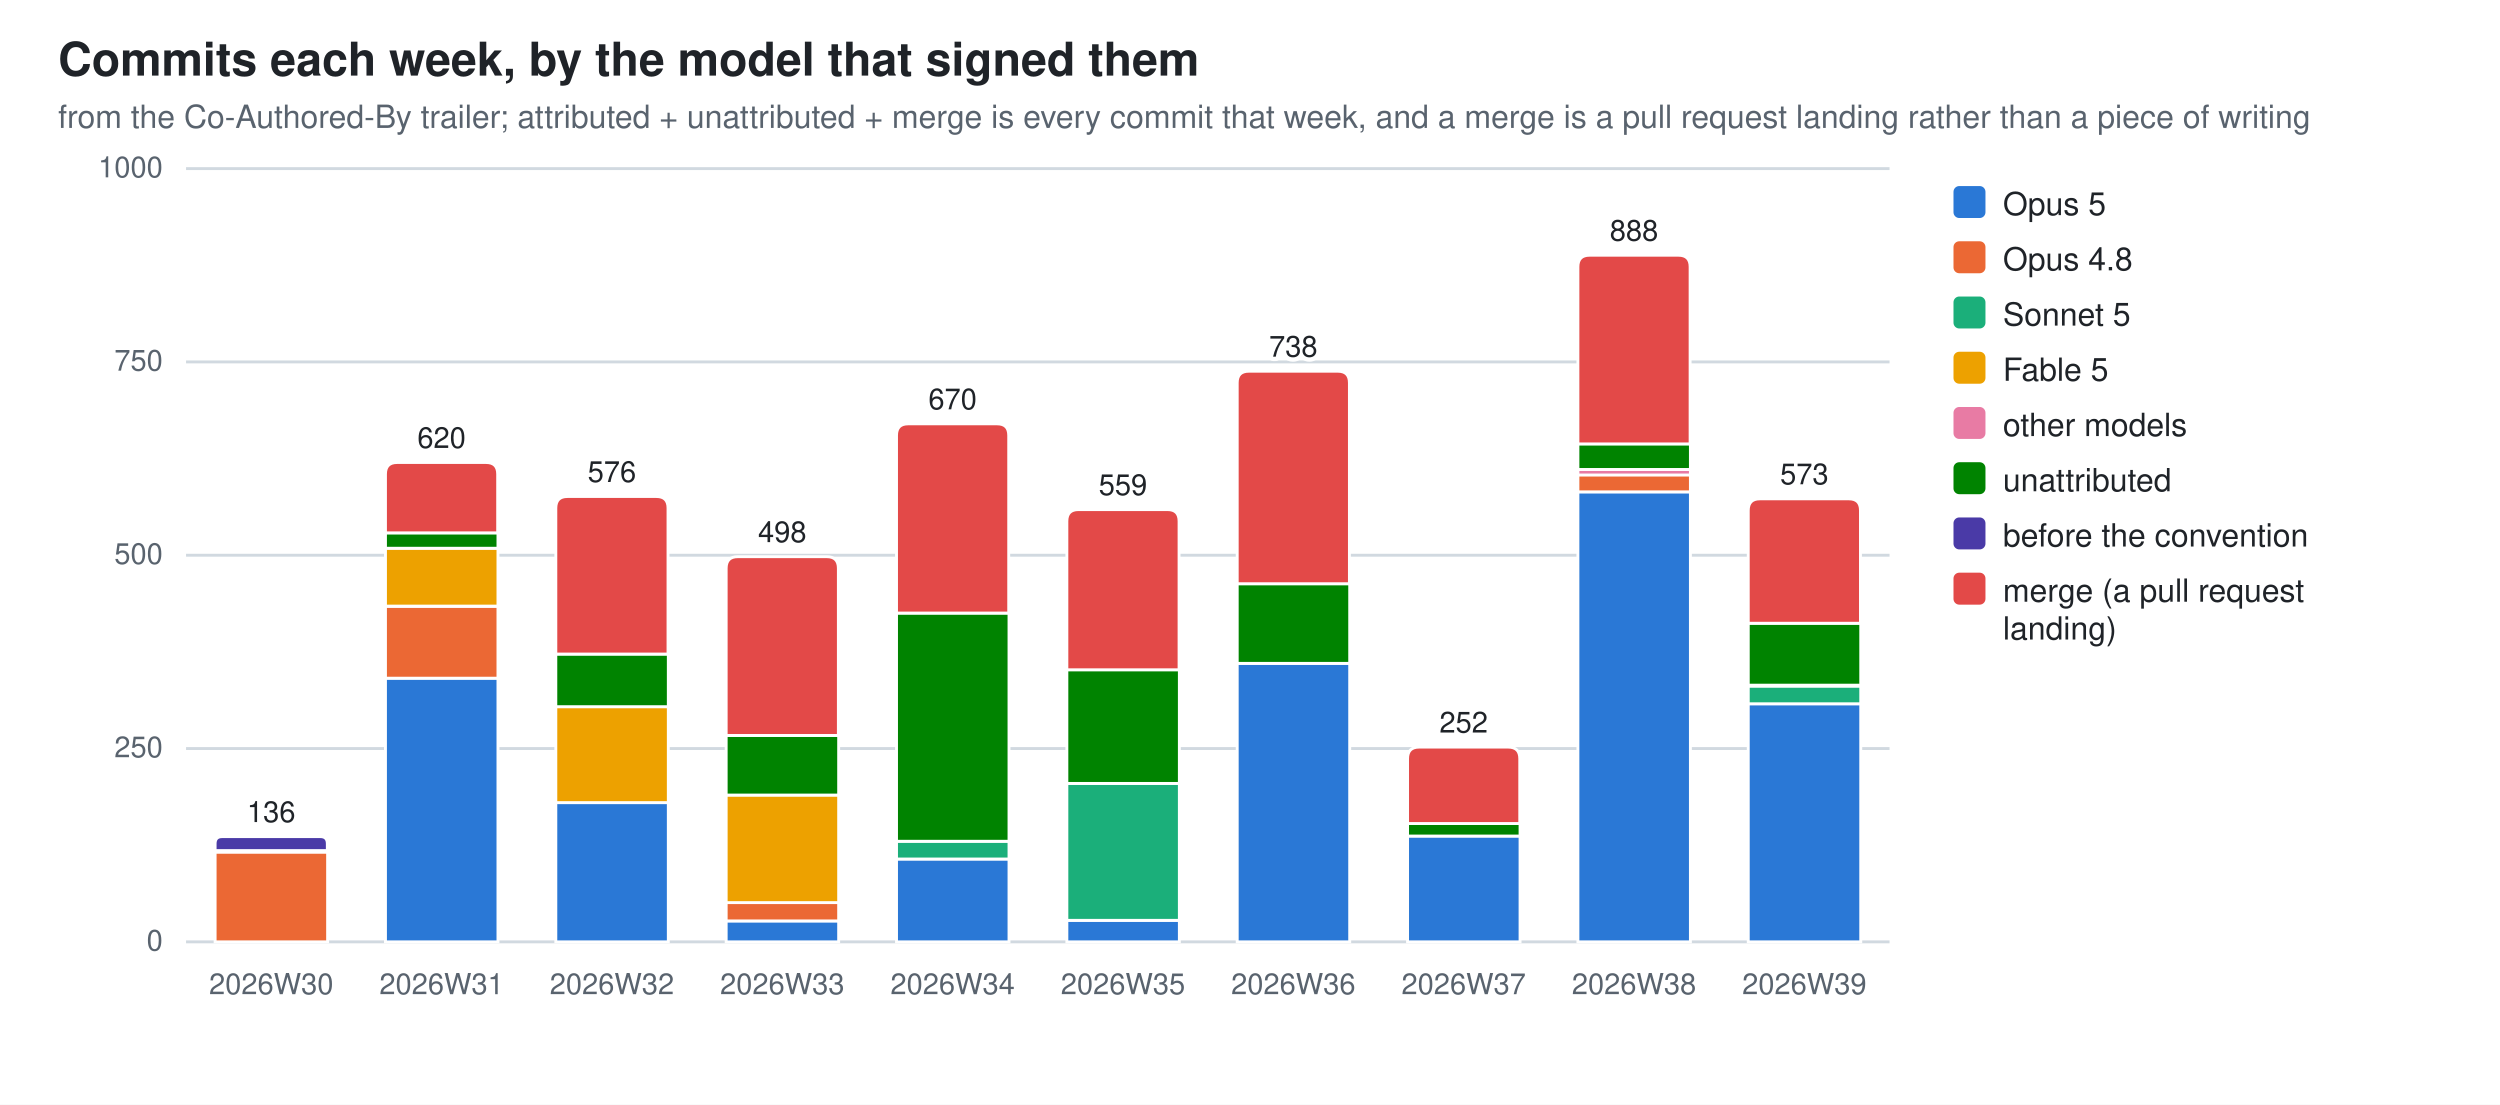
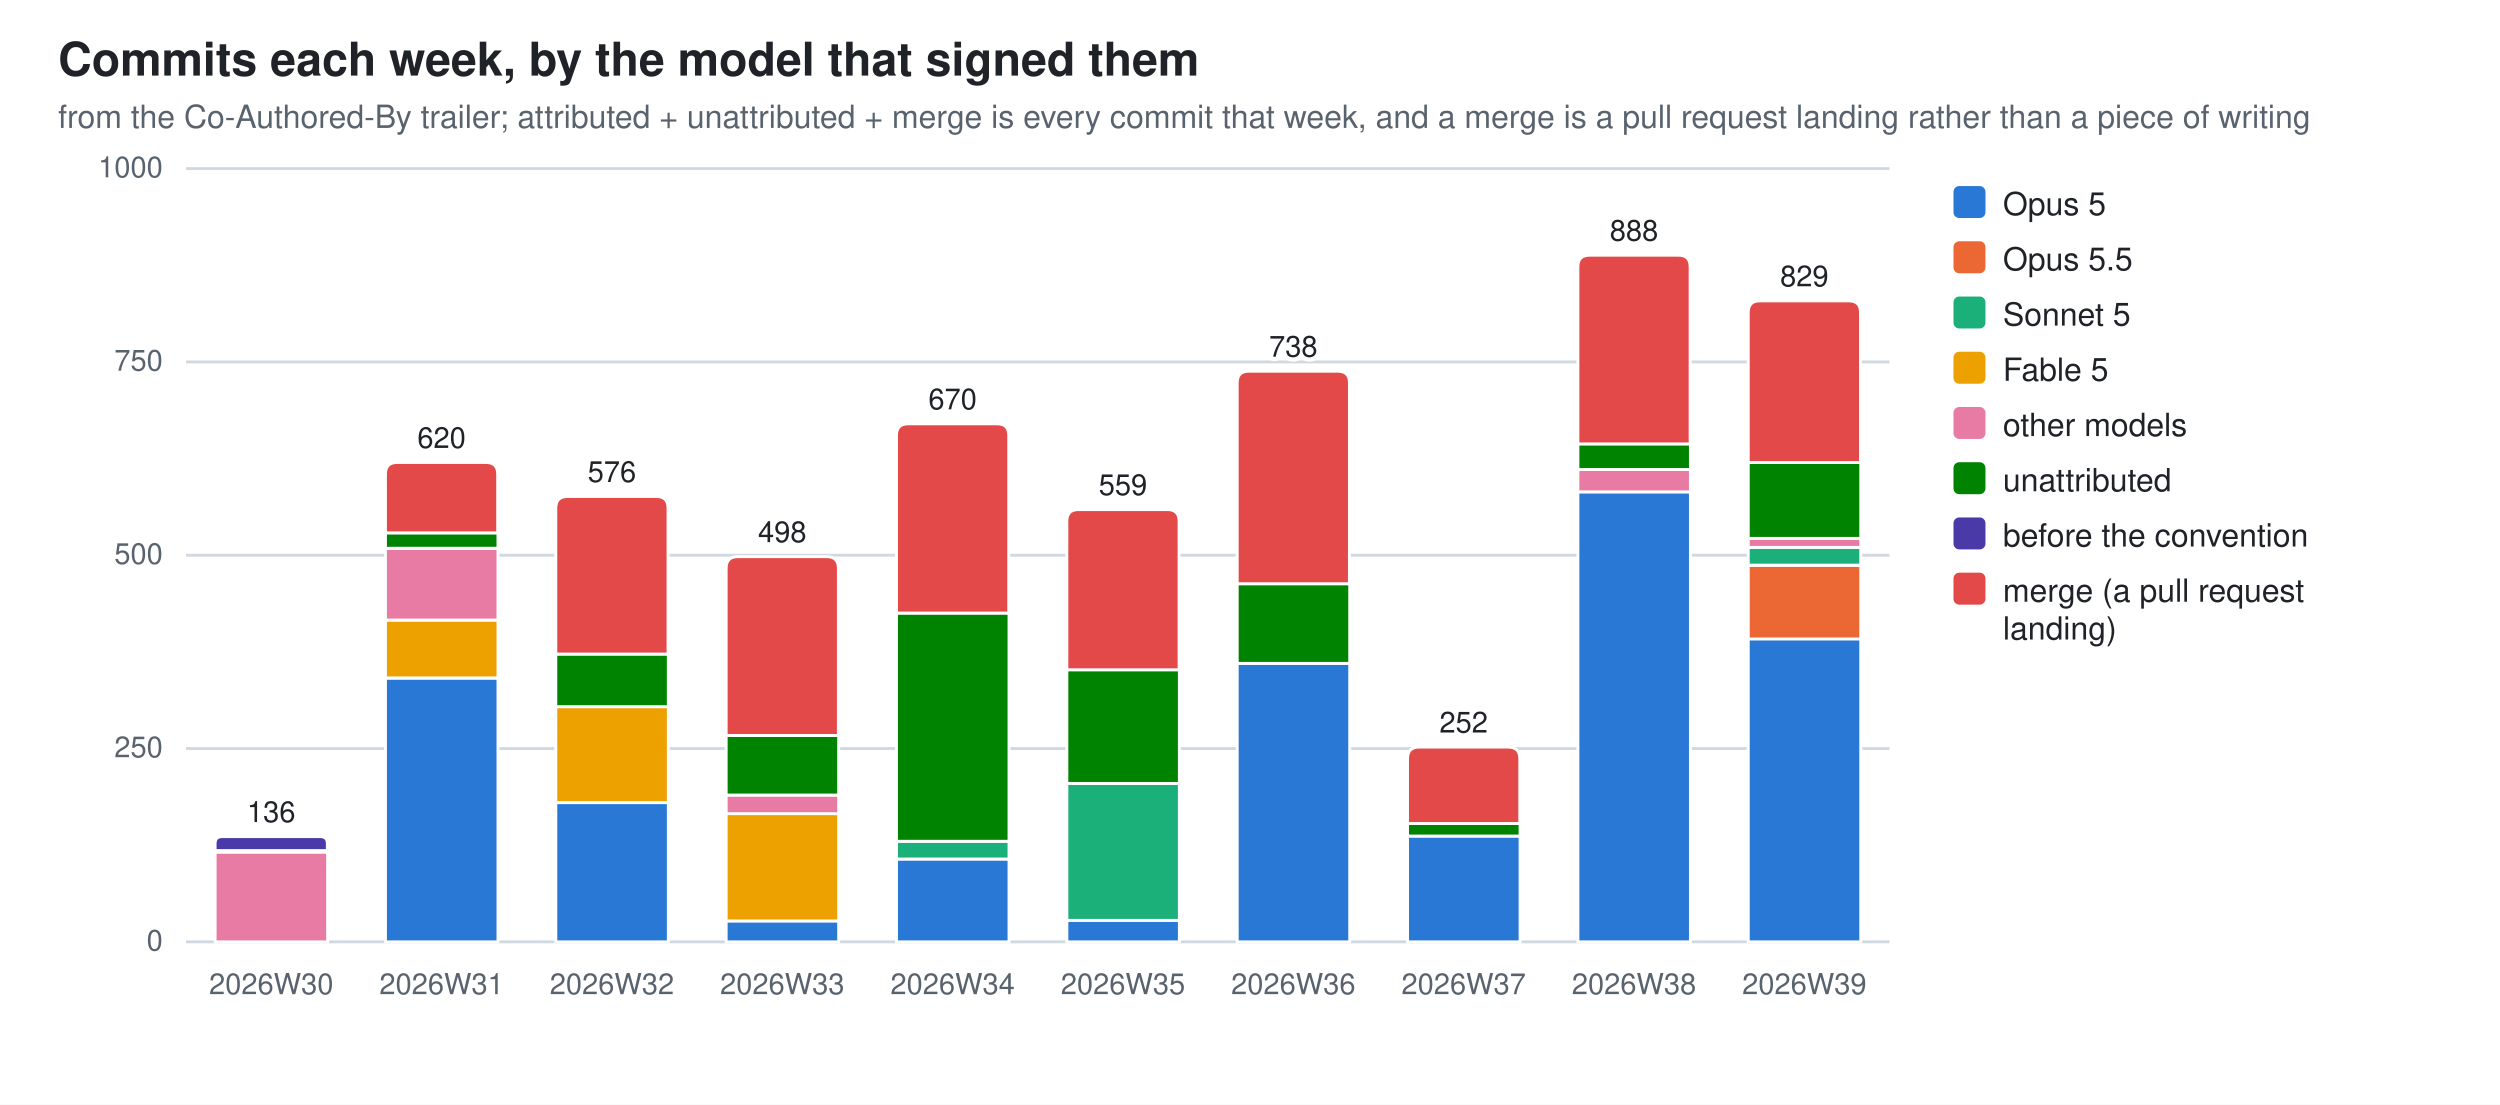
<svg xmlns="http://www.w3.org/2000/svg" width="860" height="380" viewBox="0 0 860 380" role="img" aria-label="Commits each week, by the model that signed them">
  <style>
  .bg{fill:#ffffff} .fg{fill:#1f2328} .mut{fill:#59636e} .grid{stroke:#d1d9e0}
  .seg{stroke:#ffffff;stroke-width:1}
  .val{paint-order:stroke;stroke:#ffffff;stroke-width:3px;stroke-linejoin:round}
  .s0{fill:#2a78d6}  .s1{fill:#eb6834}  .s2{fill:#1baf7a}  .s3{fill:#eda100}  .s4{fill:#e87ba4}  .s5{fill:#008300}  .s6{fill:#4a3aa7}  .s7{fill:#e34948}
  @media (prefers-color-scheme: dark){
    .bg{fill:#0d1117} .fg{fill:#e6edf3} .mut{fill:#9198a1} .grid{stroke:#30363d}
    .seg{stroke:#0d1117} .val{stroke:#0d1117} .s0{fill:#3987e5} .s1{fill:#d95926} .s2{fill:#199e70} .s3{fill:#c98500} .s4{fill:#d55181} .s5{fill:#008300} .s6{fill:#9085e9} .s7{fill:#e66767}}
  text{font-family:-apple-system,BlinkMacSystemFont,"Segoe UI",Helvetica,Arial,sans-serif}
</style>
  <rect class="bg" width="860" height="380" />
  <text class="fg" x="20" y="26" font-size="16" font-weight="600">Commits each week, by the model that signed them</text>
  <text class="mut" x="20" y="44" font-size="11">from the Co-Authored-By trailer; attributed + unattributed + merge is every commit that week, and a merge is a pull request landing rather than a piece of writing</text>
  <line class="grid" x1="64" y1="324.0" x2="650.0" y2="324.0" stroke-width="1" />
  <text class="mut" x="56" y="327.0" font-size="10" text-anchor="end">0</text>
  <line class="grid" x1="64" y1="257.5" x2="650.0" y2="257.5" stroke-width="1" />
  <text class="mut" x="56" y="260.5" font-size="10" text-anchor="end">250</text>
  <line class="grid" x1="64" y1="191.0" x2="650.0" y2="191.0" stroke-width="1" />
  <text class="mut" x="56" y="194.0" font-size="10" text-anchor="end">500</text>
  <line class="grid" x1="64" y1="124.5" x2="650.0" y2="124.5" stroke-width="1" />
  <text class="mut" x="56" y="127.5" font-size="10" text-anchor="end">750</text>
  <line class="grid" x1="64" y1="58.0" x2="650.0" y2="58.0" stroke-width="1" />
  <text class="mut" x="56" y="61.0" font-size="10" text-anchor="end">1000</text>
-   <rect class="seg s1" x="74.0" y="293.1" width="38.7" height="30.9" />
+   <rect class="seg s4" x="74.0" y="293.1" width="38.7" height="30.9" />
  <rect class="seg s5" x="74.0" y="292.6" width="38.7" height="0.5" />
  <path class="seg s6" d="M74.0,292.6 V290.2 Q74.0,287.8 76.4,287.8 H110.2 Q112.6,287.8 112.6,290.2 V292.6 Z" />
  <text class="mut" x="93.3" y="342" font-size="10" text-anchor="middle">2026W30</text>
  <text class="fg val" x="93.3" y="282.8" font-size="10" text-anchor="middle">136</text>
  <rect class="seg s0" x="132.6" y="233.3" width="38.7" height="90.7" />
-   <rect class="seg s1" x="132.6" y="208.6" width="38.7" height="24.7" />
-   <rect class="seg s3" x="132.6" y="188.6" width="38.7" height="19.9" />
+   <rect class="seg s3" x="132.6" y="213.3" width="38.7" height="19.9" />
+   <rect class="seg s4" x="132.6" y="188.6" width="38.7" height="24.7" />
  <rect class="seg s5" x="132.6" y="183.3" width="38.7" height="5.3" />
  <path class="seg s7" d="M132.6,183.3 V163.1 Q132.6,159.1 136.6,159.1 H167.2 Q171.2,159.1 171.2,163.1 V183.3 Z" />
  <text class="mut" x="151.9" y="342" font-size="10" text-anchor="middle">2026W31</text>
  <text class="fg val" x="151.9" y="154.1" font-size="10" text-anchor="middle">620</text>
  <rect class="seg s0" x="191.2" y="276.1" width="38.7" height="47.9" />
  <rect class="seg s3" x="191.2" y="243.1" width="38.7" height="33.0" />
  <rect class="seg s5" x="191.2" y="225.0" width="38.7" height="18.1" />
  <path class="seg s7" d="M191.2,225.0 V174.8 Q191.2,170.8 195.2,170.8 H225.8 Q229.8,170.8 229.8,174.8 V225.0 Z" />
  <text class="mut" x="210.5" y="342" font-size="10" text-anchor="middle">2026W32</text>
  <text class="fg val" x="210.5" y="165.8" font-size="10" text-anchor="middle">576</text>
  <rect class="seg s0" x="249.8" y="316.8" width="38.7" height="7.2" />
-   <rect class="seg s1" x="249.8" y="310.4" width="38.7" height="6.4" />
-   <rect class="seg s3" x="249.8" y="273.5" width="38.7" height="37.0" />
+   <rect class="seg s3" x="249.8" y="279.8" width="38.7" height="37.0" />
+   <rect class="seg s4" x="249.8" y="273.5" width="38.7" height="6.4" />
  <rect class="seg s5" x="249.8" y="253.0" width="38.7" height="20.5" />
  <path class="seg s7" d="M249.8,253.0 V195.5 Q249.8,191.5 253.8,191.5 H284.4 Q288.4,191.5 288.4,195.5 V253.0 Z" />
  <text class="mut" x="269.1" y="342" font-size="10" text-anchor="middle">2026W33</text>
  <text class="fg val" x="269.1" y="186.5" font-size="10" text-anchor="middle">498</text>
  <rect class="seg s0" x="308.4" y="295.5" width="38.7" height="28.5" />
  <rect class="seg s2" x="308.4" y="289.4" width="38.7" height="6.1" />
  <rect class="seg s5" x="308.4" y="210.9" width="38.7" height="78.5" />
  <path class="seg s7" d="M308.4,210.9 V149.8 Q308.4,145.8 312.4,145.8 H343.0 Q347.0,145.8 347.0,149.8 V210.9 Z" />
  <text class="mut" x="327.7" y="342" font-size="10" text-anchor="middle">2026W34</text>
  <text class="fg val" x="327.7" y="140.8" font-size="10" text-anchor="middle">670</text>
  <rect class="seg s0" x="367.0" y="316.6" width="38.7" height="7.4" />
  <rect class="seg s2" x="367.0" y="269.5" width="38.7" height="47.1" />
  <rect class="seg s5" x="367.0" y="230.4" width="38.7" height="39.1" />
  <path class="seg s7" d="M367.0,230.4 V179.3 Q367.0,175.3 371.0,175.3 H401.6 Q405.6,175.3 405.6,179.3 V230.4 Z" />
  <text class="mut" x="386.3" y="342" font-size="10" text-anchor="middle">2026W35</text>
  <text class="fg val" x="386.3" y="170.3" font-size="10" text-anchor="middle">559</text>
  <rect class="seg s0" x="425.6" y="228.2" width="38.7" height="95.8" />
  <rect class="seg s5" x="425.6" y="200.8" width="38.7" height="27.4" />
  <path class="seg s7" d="M425.6,200.8 V131.7 Q425.6,127.7 429.6,127.7 H460.2 Q464.2,127.7 464.2,131.7 V200.8 Z" />
  <text class="mut" x="444.9" y="342" font-size="10" text-anchor="middle">2026W36</text>
  <text class="fg val" x="444.9" y="122.7" font-size="10" text-anchor="middle">738</text>
  <rect class="seg s0" x="484.2" y="287.6" width="38.7" height="36.4" />
  <rect class="seg s5" x="484.2" y="283.3" width="38.7" height="4.3" />
  <path class="seg s7" d="M484.2,283.3 V261.0 Q484.2,257.0 488.2,257.0 H518.8 Q522.8,257.0 522.8,261.0 V283.3 Z" />
  <text class="mut" x="503.5" y="342" font-size="10" text-anchor="middle">2026W37</text>
  <text class="fg val" x="503.5" y="252.0" font-size="10" text-anchor="middle">252</text>
  <rect class="seg s0" x="542.8" y="169.2" width="38.7" height="154.8" />
-   <rect class="seg s1" x="542.8" y="163.3" width="38.7" height="5.9" />
-   <rect class="seg s4" x="542.8" y="161.5" width="38.7" height="1.9" />
+   <rect class="seg s4" x="542.8" y="161.5" width="38.7" height="7.7" />
  <rect class="seg s5" x="542.8" y="152.7" width="38.7" height="8.8" />
  <path class="seg s7" d="M542.8,152.7 V91.8 Q542.8,87.8 546.8,87.8 H577.4 Q581.4,87.8 581.4,91.8 V152.7 Z" />
  <text class="mut" x="562.1" y="342" font-size="10" text-anchor="middle">2026W38</text>
  <text class="fg val" x="562.1" y="82.8" font-size="10" text-anchor="middle">888</text>
-   <rect class="seg s0" x="601.4" y="242.1" width="38.7" height="81.9" />
-   <rect class="seg s2" x="601.4" y="236.0" width="38.7" height="6.1" />
-   <rect class="seg s4" x="601.4" y="235.7" width="38.7" height="0.3" />
-   <rect class="seg s5" x="601.4" y="214.4" width="38.7" height="21.3" />
-   <path class="seg s7" d="M601.4,214.4 V175.6 Q601.4,171.6 605.4,171.6 H636.0 Q640.0,171.6 640.0,175.6 V214.4 Z" />
+   <rect class="seg s0" x="601.4" y="219.7" width="38.7" height="104.3" />
+   <rect class="seg s1" x="601.4" y="194.5" width="38.7" height="25.3" />
+   <rect class="seg s2" x="601.4" y="188.3" width="38.7" height="6.1" />
+   <rect class="seg s4" x="601.4" y="185.1" width="38.7" height="3.2" />
+   <rect class="seg s5" x="601.4" y="159.1" width="38.7" height="26.1" />
+   <path class="seg s7" d="M601.4,159.1 V107.5 Q601.4,103.5 605.4,103.5 H636.0 Q640.0,103.5 640.0,107.5 V159.1 Z" />
  <text class="mut" x="620.7" y="342" font-size="10" text-anchor="middle">2026W39</text>
-   <text class="fg val" x="620.7" y="166.6" font-size="10" text-anchor="middle">573</text>
+   <text class="fg val" x="620.7" y="98.5" font-size="10" text-anchor="middle">829</text>
  <rect class="s0" x="672" y="64" width="11" height="11" rx="2" />
  <text class="fg" y="74" font-size="11">
    <tspan x="689" dy="0">Opus 5</tspan>
  </text>
  <rect class="s1" x="672" y="83" width="11" height="11" rx="2" />
  <text class="fg" y="93" font-size="11">
-     <tspan x="689" dy="0">Opus 4.8</tspan>
+     <tspan x="689" dy="0">Opus 5.5</tspan>
  </text>
  <rect class="s2" x="672" y="102" width="11" height="11" rx="2" />
  <text class="fg" y="112" font-size="11">
    <tspan x="689" dy="0">Sonnet 5</tspan>
  </text>
  <rect class="s3" x="672" y="121" width="11" height="11" rx="2" />
  <text class="fg" y="131" font-size="11">
    <tspan x="689" dy="0">Fable 5</tspan>
  </text>
  <rect class="s4" x="672" y="140" width="11" height="11" rx="2" />
  <text class="fg" y="150" font-size="11">
    <tspan x="689" dy="0">other models</tspan>
  </text>
  <rect class="s5" x="672" y="159" width="11" height="11" rx="2" />
  <text class="fg" y="169" font-size="11">
    <tspan x="689" dy="0">unattributed</tspan>
  </text>
  <rect class="s6" x="672" y="178" width="11" height="11" rx="2" />
  <text class="fg" y="188" font-size="11">
    <tspan x="689" dy="0">before the convention</tspan>
  </text>
  <rect class="s7" x="672" y="197" width="11" height="11" rx="2" />
  <text class="fg" y="207" font-size="11">
    <tspan x="689" dy="0">merge (a pull request</tspan>
    <tspan x="689" dy="13">landing)</tspan>
  </text>
</svg>
